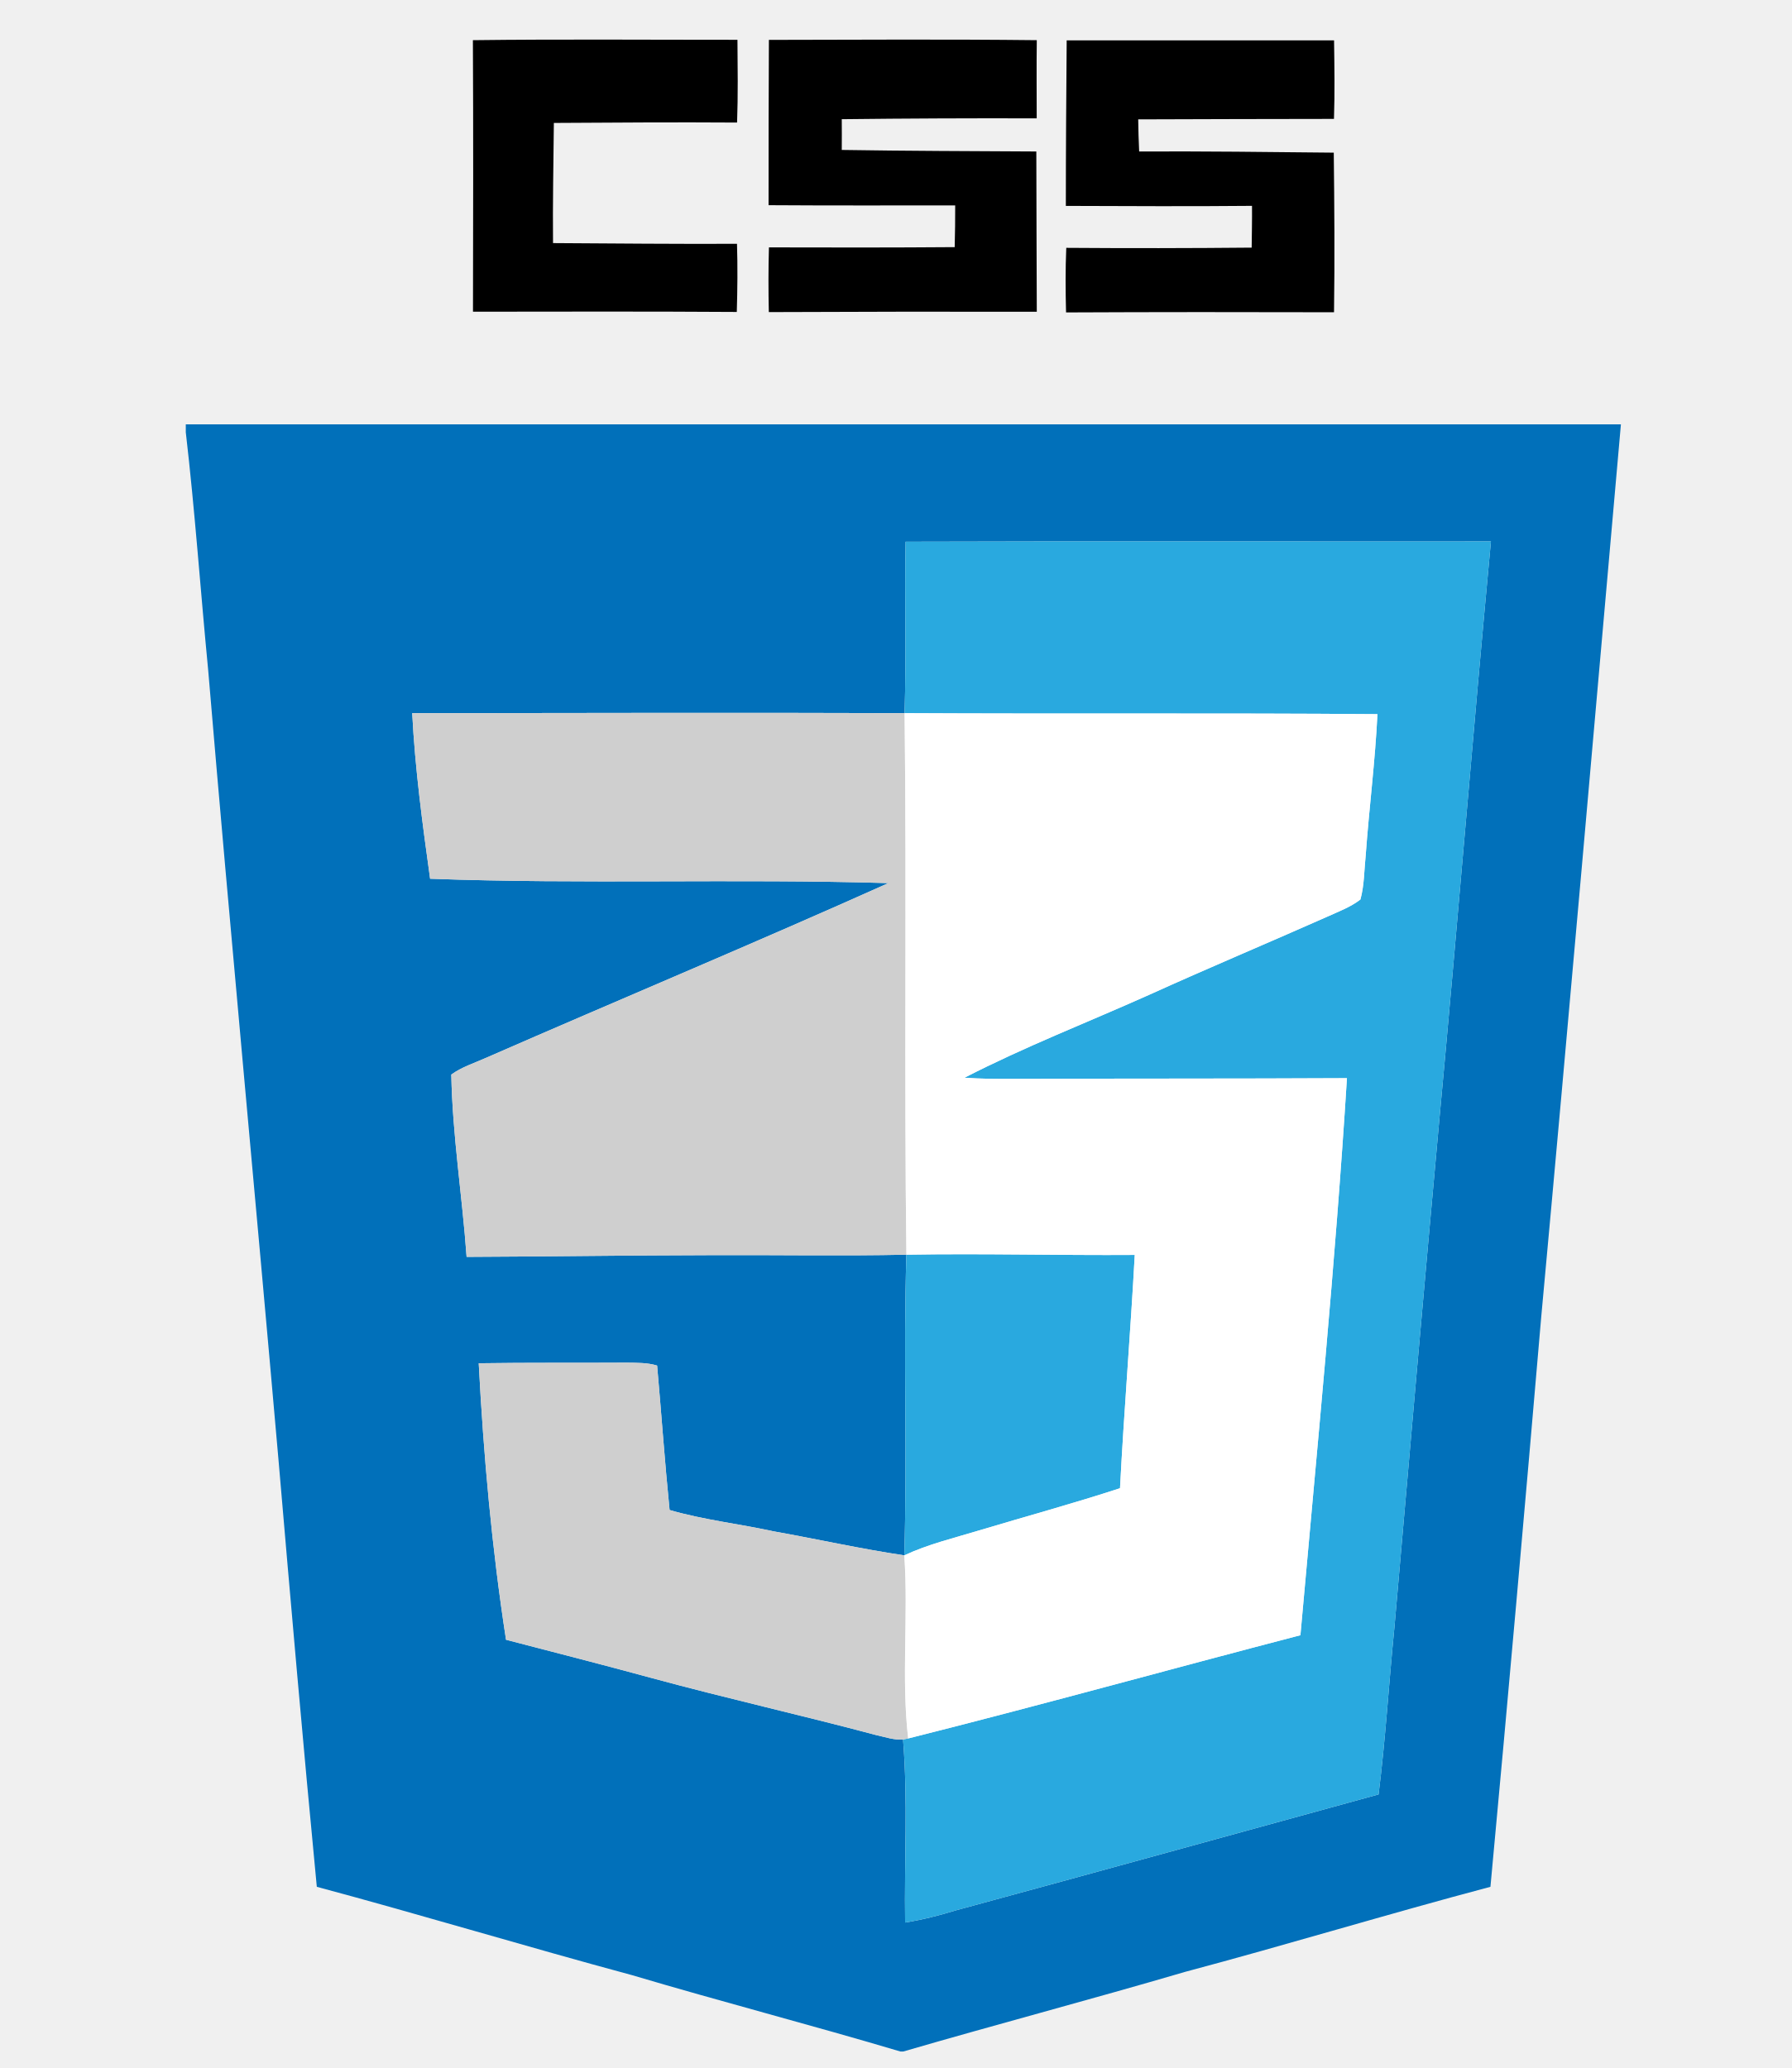
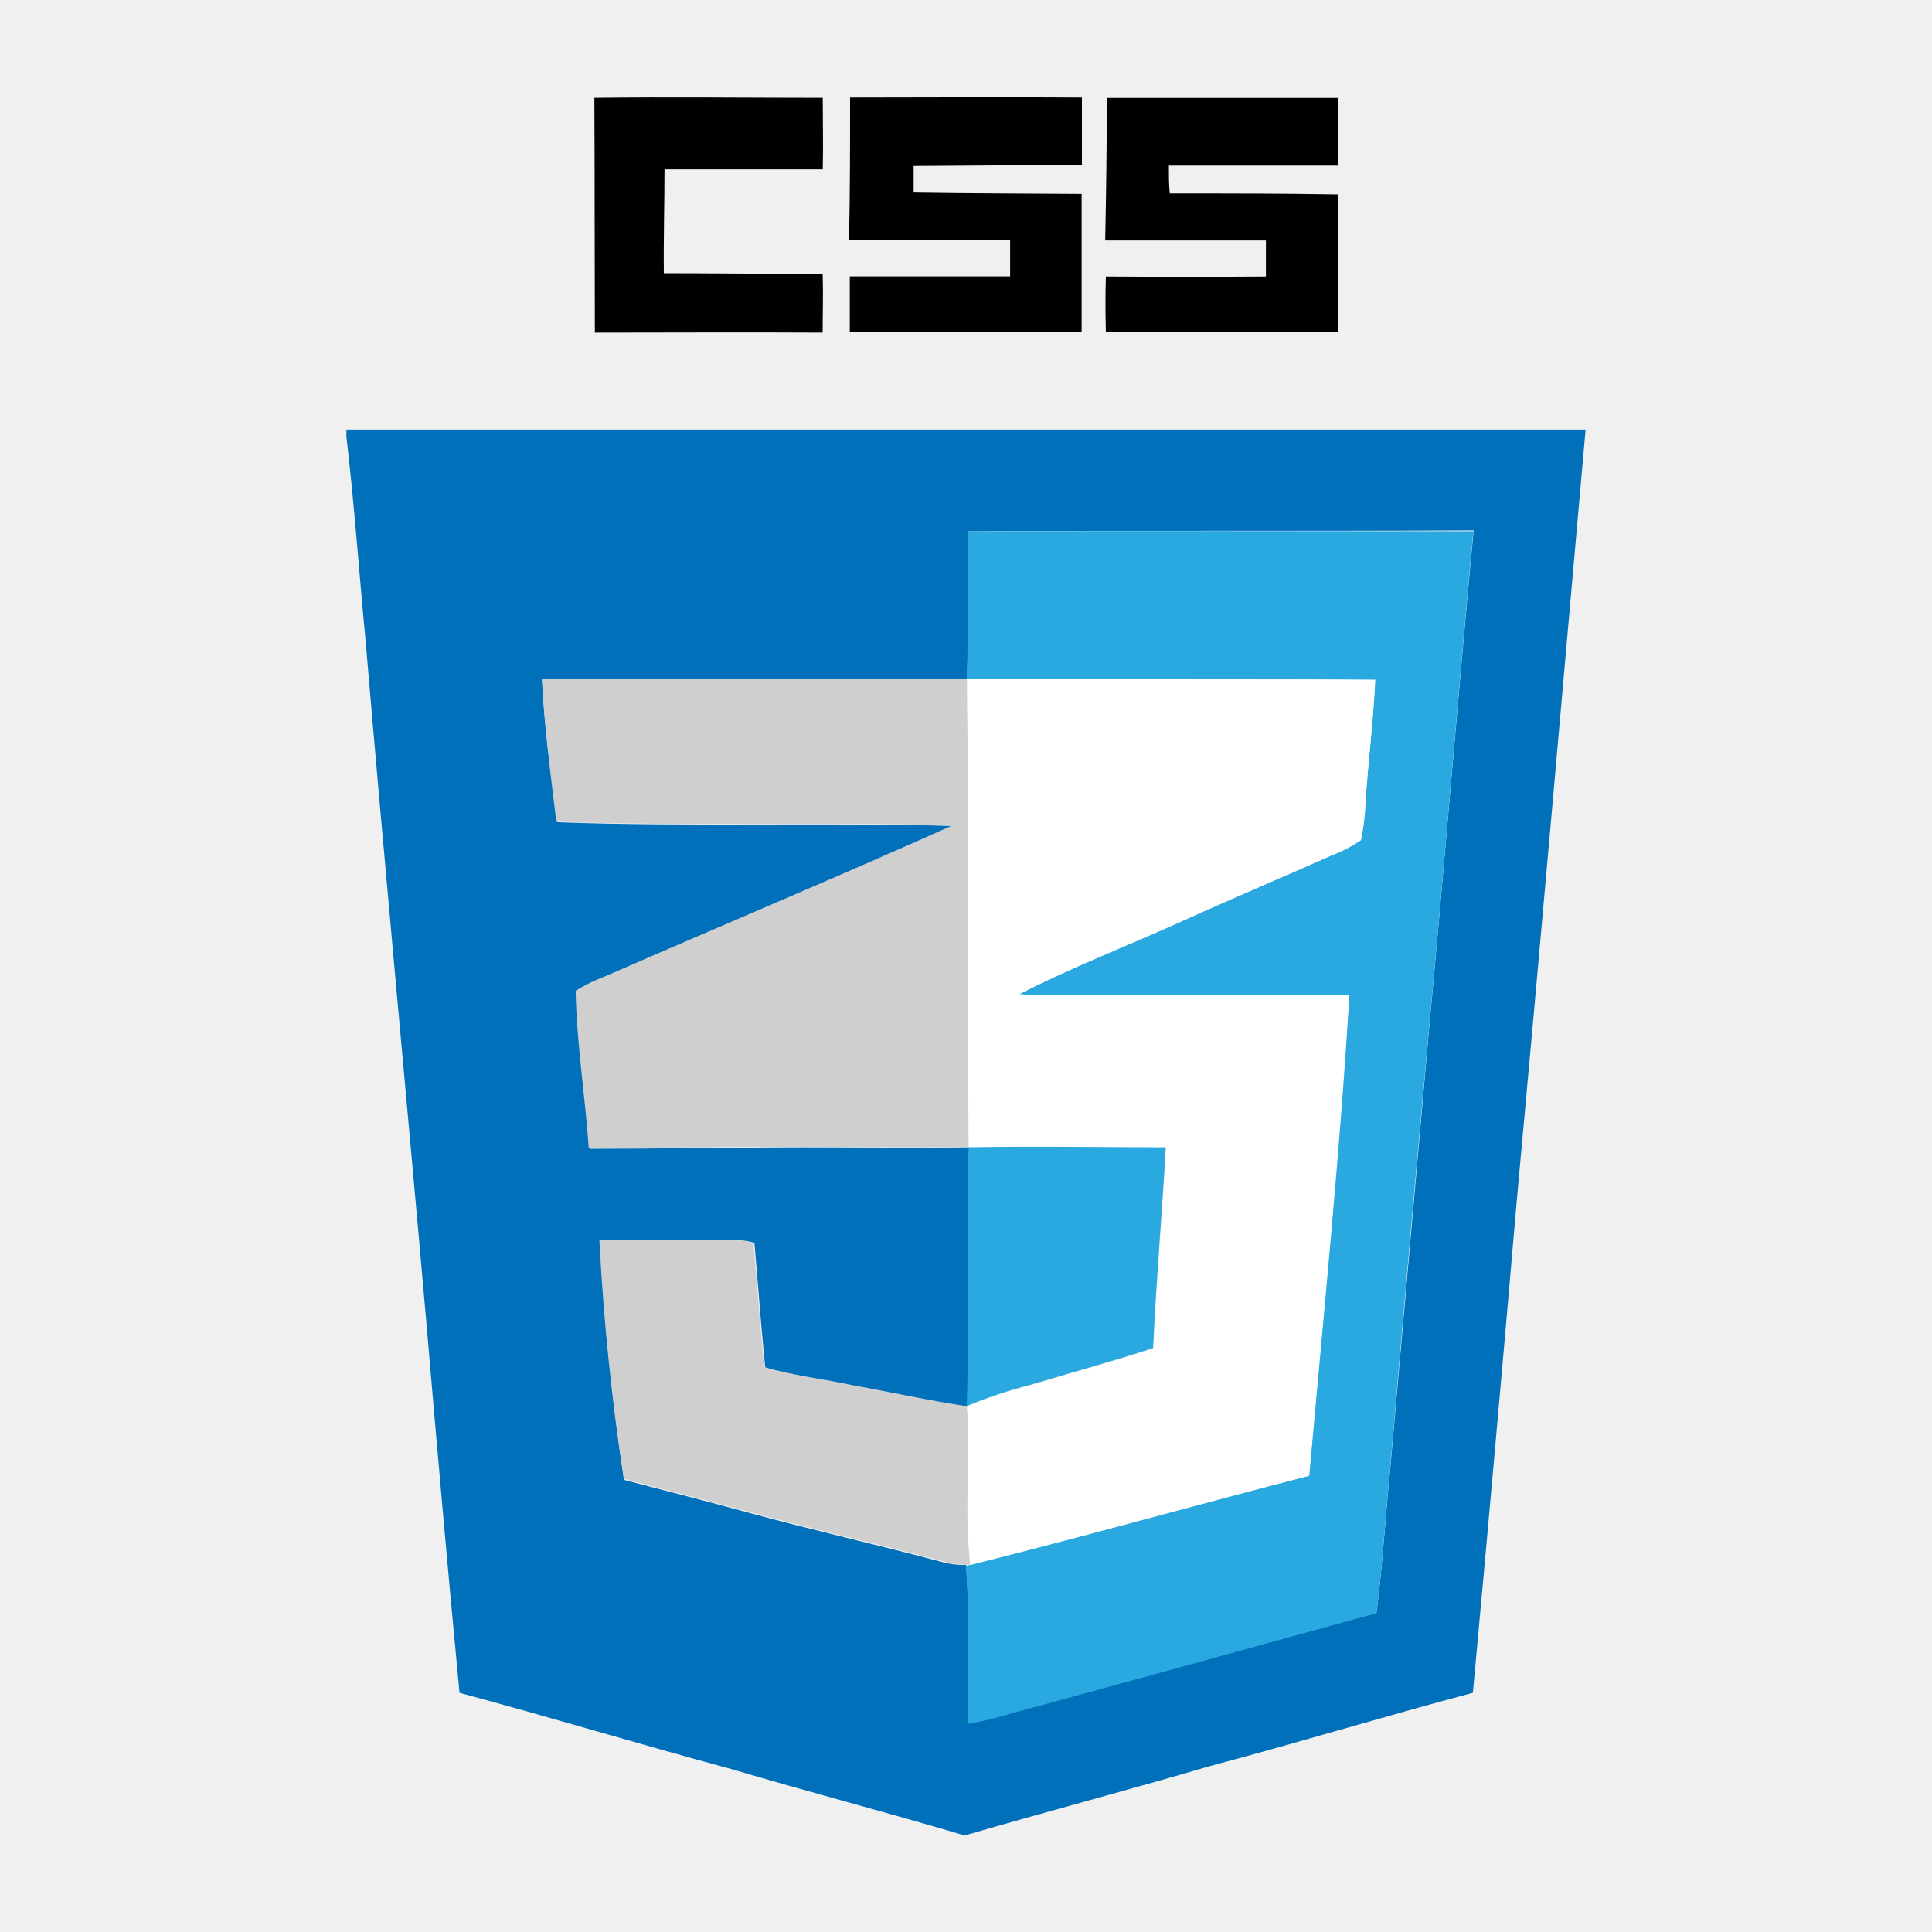
- <svg xmlns="http://www.w3.org/2000/svg" version="1.1" id="レイヤー_1" x="0px" y="0px" width="308.594px" height="356.25px" viewBox="0 0 308.594 356.25" enable-background="new 0 0 308.594 356.25" xml:space="preserve">
-   <g>
-     <g id="_x23_000000ff">
-       <path d="M81.452,6.921c15.189-0.188,30.378-0.058,45.568-0.065c0.036,4.752,0.108,9.504-0.065,14.256    c-10.524-0.072-21.041,0-31.558,0.065c-0.072,6.9-0.21,13.8-0.144,20.701c10.559,0.065,21.127,0.167,31.688,0.123    c0.123,3.906,0.08,7.826-0.036,11.739c-15.146-0.102-30.292-0.058-45.438-0.043C81.502,38.102,81.531,22.516,81.452,6.921z" />
-       <path d="M132.437,6.871c15.378-0.029,30.755-0.124,46.14,0.05c-0.059,4.492-0.015,8.977-0.015,13.468    c-11.19-0.036-22.387,0.015-33.576,0.145c0.015,1.765,0.015,3.53,0,5.295c11.175,0.181,22.343,0.203,33.511,0.268    c0.043,9.208,0.021,18.408,0.08,27.608c-15.385-0.029-30.77-0.015-46.154,0.058c-0.08-3.718-0.087-7.429,0.021-11.146    c10.662,0.029,21.331,0.043,31.992-0.043c0.065-2.394,0.094-4.795,0.087-7.189c-10.712,0-21.432,0.036-32.144-0.036    C132.38,25.857,132.38,16.36,132.437,6.871z" />
-       <path d="M183.727,6.95c15.349,0,30.704,0,46.051,0c0.066,4.514,0.132,9.026-0.014,13.533c-11.239-0.007-22.479,0.058-33.719,0.08    c0.027,1.844,0.071,3.689,0.165,5.533c11.176-0.051,22.351,0.086,33.519,0.202c0.102,9.164,0.173,18.328,0.042,27.493    c-15.384-0.043-30.767-0.043-46.153,0.029c-0.094-3.703-0.121-7.42,0.037-11.124c10.639,0.08,21.286,0.065,31.934-0.037    c0.028-2.401,0.079-4.802,0.058-7.197c-10.684,0.102-21.374,0.044-32.064,0.008C183.581,25.965,183.654,16.454,183.727,6.95z" />
-     </g>
-     <g id="_x23_0170baff">
-       <path fill="#0170BA" d="M32,73.103c82.398-0.007,164.789-0.014,247.187,0c-4.534,51.246-8.996,102.492-13.721,153.724    c-2.806,32.743-5.699,65.486-8.752,98.209c-17.583,4.658-34.993,9.967-52.568,14.646c-16.145,4.739-32.419,9.027-48.57,13.729    h-0.478c-15.37-4.571-30.892-8.594-46.262-13.164c-18.14-4.89-36.122-10.343-54.269-15.211    c-2.365-24.527-4.499-49.069-6.604-73.609c-3.971-45.344-8.289-90.659-12.108-136.01c-1.324-13.648-2.271-27.34-3.855-40.96    V73.103 M155.981,93.319c-0.174,9.844,0.129,19.695-0.174,29.532C127.54,122.75,99.266,122.83,71,122.858    c0.484,9.555,1.765,19.045,3.081,28.52c26.299,0.976,52.634-0.036,78.934,0.752c-23.008,10.321-46.298,20.042-69.408,30.147    c-1.982,0.882-4.101,1.548-5.874,2.835c0.196,10.495,1.888,20.932,2.633,31.405c14.017-0.051,28.027-0.275,42.045-0.296    c11.233-0.059,22.473,0.166,33.706-0.08c-0.536,17.258,0.166,34.537-0.362,51.796c-7.559-1.122-15.023-2.807-22.553-4.146    c-5.938-1.293-12.021-1.966-17.873-3.666c-0.831-8.281-1.411-16.593-2.148-24.881c-1.693-0.521-3.486-0.471-5.237-0.499    c-8.492,0.051-16.991-0.029-25.489,0.101c0.832,15.936,2.264,31.848,4.701,47.63c8.375,2.185,16.766,4.324,25.127,6.603    c12.81,3.486,25.779,6.387,38.61,9.816c1.526,0.325,3.067,0.89,4.65,0.759c0.854,10.48,0.196,21.026,0.354,31.537    c2.959-0.479,5.867-1.209,8.723-2.092c24.289-6.597,48.548-13.314,72.823-19.978c1.207-9.547,1.771-19.159,2.727-28.729    c2.524-29.091,5.07-58.182,7.718-87.265c3.102-33.272,5.786-66.58,8.91-99.852C223.189,93.305,189.585,93.21,155.981,93.319z" />
-     </g>
-     <g id="_x23_29a9dfff">
-       <path fill="#29A9DF" d="M155.981,93.319c33.604-0.109,67.208-0.015,100.82-0.044c-3.124,33.272-5.809,66.58-8.91,99.852    c-2.647,29.083-5.193,58.174-7.718,87.265c-0.955,9.57-1.52,19.183-2.727,28.729c-24.274,6.663-48.534,13.381-72.823,19.978    c-2.856,0.883-5.764,1.613-8.723,2.092c-0.158-10.511,0.5-21.057-0.354-31.537c0.217-0.043,0.659-0.13,0.875-0.173    c22.589-5.672,45.025-11.913,67.564-17.787c2.85-31.97,6.011-63.924,8.013-95.96c-19.167,0.102-38.34,0.044-57.508,0.123    c-2.792,0.015-5.584,0-8.362-0.202c10.315-5.309,21.165-9.518,31.753-14.257c10.164-4.607,20.447-8.925,30.646-13.445    c1.967-0.904,4.064-1.656,5.794-3.001c0.68-2.496,0.644-5.107,0.912-7.66c0.585-8.101,1.627-16.159,2.018-24.267    c-27.146-0.217-54.291-0.029-81.444-0.173C156.11,113.014,155.807,103.163,155.981,93.319z" />
-       <path fill="#29A9DF" d="M156.118,216.143c13.106-0.225,26.22,0.131,39.333,0.042c-0.729,13.403-1.846,26.784-2.539,40.188    c-8.035,2.626-16.194,4.847-24.295,7.276c-4.318,1.316-8.753,2.358-12.86,4.29C156.284,250.68,155.583,233.4,156.118,216.143z" />
-     </g>
-     <g id="_x23_cfcfcfff">
-       <path fill="#CFCFCF" d="M71,122.858c28.266-0.029,56.54-0.108,84.807-0.007c0.368,31.102-0.094,62.204,0.311,93.291    c-11.233,0.246-22.473,0.021-33.706,0.08c-14.018,0.021-28.028,0.245-42.045,0.296c-0.746-10.474-2.438-20.91-2.633-31.405    c1.772-1.288,3.892-1.953,5.874-2.835c23.109-10.105,46.4-19.826,69.408-30.147c-26.299-0.788-52.634,0.224-78.934-0.752    C72.765,141.903,71.484,132.413,71,122.858z" />
-       <path fill="#CFCFCF" d="M82.458,234.847c8.498-0.13,16.997-0.05,25.489-0.101c1.75,0.028,3.544-0.021,5.237,0.499    c0.737,8.288,1.317,16.6,2.148,24.881c5.852,1.7,11.934,2.373,17.873,3.666c7.53,1.34,14.994,3.024,22.553,4.146    c0.723,10.501-0.542,21.076,0.665,31.543c-0.216,0.043-0.658,0.13-0.875,0.173c-1.583,0.131-3.124-0.434-4.65-0.759    c-12.831-3.43-25.8-6.33-38.61-9.816c-8.361-2.278-16.752-4.418-25.127-6.603C84.721,266.694,83.29,250.782,82.458,234.847z" />
-     </g>
-     <g id="_x23_ffffffff">
-       <path fill="#FFFFFF" d="M155.807,122.852c27.153,0.145,54.298-0.043,81.444,0.173c-0.391,8.108-1.433,16.166-2.018,24.267    c-0.269,2.553-0.232,5.165-0.912,7.66c-1.729,1.346-3.827,2.097-5.794,3.001c-10.199,4.52-20.482,8.838-30.646,13.445    c-10.588,4.739-21.438,8.948-31.753,14.257c2.778,0.202,5.571,0.217,8.362,0.202c19.168-0.079,38.341-0.021,57.508-0.123    c-2.002,32.036-5.163,63.99-8.013,95.96c-22.539,5.874-44.975,12.115-67.564,17.787c-1.208-10.467,0.058-21.042-0.665-31.543    c4.107-1.932,8.542-2.974,12.86-4.29c8.102-2.43,16.26-4.65,24.295-7.276c0.693-13.403,1.81-26.784,2.539-40.188    c-13.113,0.089-26.227-0.267-39.333-0.042C155.713,185.055,156.175,153.953,155.807,122.852z" />
-     </g>
+ <svg xmlns="http://www.w3.org/2000/svg" id="レイヤー_1" data-name="レイヤー 1" viewBox="0 0 200 200">
+   <defs>
+     <style>.cls-1{fill:#0170ba;}.cls-2{fill:#29a9df;}.cls-3{fill:#cfcfcf;}.cls-4{fill:#fff;}</style>
+   </defs>
+   <g id="_000000ff" data-name="#000000ff">
+     <path d="M61.53,10.13c7.88-.1,15.76,0,23.64,0,0,2.47.06,4.93,0,7.4-5.46,0-10.92,0-16.38,0,0,3.58-.11,7.16-.07,10.75,5.48,0,11,.08,16.44.06.07,2,0,4.06,0,6.09-7.86-.05-15.72,0-23.58,0C61.55,26.31,61.57,18.22,61.53,10.13Z" />
+     <path d="M88,10.1c8,0,16-.06,24,0,0,2.33,0,4.65,0,7q-8.72,0-17.42.08v2.75c5.79.09,11.59.1,17.39.14,0,4.77,0,9.55,0,14.32q-12,0-24,0c0-1.93,0-3.85,0-5.78,5.53,0,11.07,0,16.6,0,0-1.25,0-2.49,0-3.73-5.55,0-11.12,0-16.68,0C88,20,88,15,88,10.1Z" />
+     <path d="M114.6,10.14h23.9c0,2.34.06,4.68,0,7-5.83,0-11.67,0-17.5,0,0,1,0,1.92.09,2.88,5.8,0,11.6,0,17.39.1.05,4.76.09,9.51,0,14.27q-12,0-24,0c-.05-1.92-.06-3.85,0-5.77q8.28.06,16.57,0c0-1.25,0-2.49,0-3.73-5.54,0-11.09,0-16.64,0C114.52,20,114.56,15.07,114.6,10.14Z" />
+   </g>
+   <g id="_0170baff" data-name="#0170baff">
+     <path class="cls-1" d="M35.86,44.47H164.14c-2.36,26.59-4.67,53.18-7.12,79.77q-2.19,25.49-4.55,51c-9.12,2.42-18.15,5.18-27.27,7.6-8.38,2.46-16.83,4.69-25.21,7.13h-.25c-8-2.37-16-4.46-24-6.83-9.42-2.54-18.75-5.37-28.17-7.9-1.22-12.72-2.33-25.46-3.42-38.19-2.06-23.53-4.3-47-6.29-70.58-.68-7.09-1.17-14.19-2-21.26v-.7M100.2,55c-.09,5.11.07,10.22-.09,15.32-14.67,0-29.34,0-44,0,.25,5,.92,9.88,1.6,14.8,13.65.5,27.31,0,41,.39-11.94,5.35-24,10.4-36,15.64a17,17,0,0,0-3,1.47c.1,5.45,1,10.87,1.36,16.3,7.28,0,14.55-.14,21.82-.15,5.83,0,11.66.08,17.49,0-.28,9,.09,17.93-.19,26.88-3.92-.58-7.79-1.45-11.7-2.15-3.08-.67-6.24-1-9.27-1.9-.44-4.3-.74-8.61-1.12-12.91a9.56,9.56,0,0,0-2.72-.26c-4.4,0-8.81,0-13.22.05a243.91,243.91,0,0,0,2.44,24.72c4.34,1.13,8.7,2.24,13,3.42,6.64,1.81,13.37,3.32,20,5.1A8.26,8.26,0,0,0,100,162c.45,5.44.11,10.91.19,16.37a33.42,33.42,0,0,0,4.52-1.09c12.61-3.42,25.2-6.91,37.79-10.37.63-4.95.92-9.94,1.42-14.9q2-22.65,4-45.29c1.61-17.26,3-34.55,4.63-51.81C135.08,55,117.64,54.9,100.2,55Z" />
+   </g>
+   <g id="_29a9dfff" data-name="#29a9dfff">
+     <path class="cls-2" d="M100.2,55c17.44-.06,34.88,0,52.32,0-1.62,17.26-3,34.55-4.62,51.81q-2.07,22.63-4,45.29c-.5,5-.79,10-1.41,14.9-12.6,3.46-25.19,6.95-37.79,10.37a33.93,33.93,0,0,1-4.53,1.09c-.08-5.46.26-10.93-.18-16.37l.45-.09c11.72-2.94,23.36-6.18,35.06-9.23,1.48-16.59,3.12-33.17,4.16-49.79-10,0-19.9,0-29.84.06-1.45,0-2.9,0-4.34-.11,5.35-2.75,11-4.93,16.47-7.39,5.28-2.39,10.61-4.63,15.91-7a14.48,14.48,0,0,0,3-1.56,24.05,24.05,0,0,0,.48-4c.3-4.21.84-8.39,1-12.6-14.08-.11-28.17,0-42.26-.09C100.27,65.18,100.11,60.07,100.2,55Z" />
+     <path class="cls-2" d="M100.27,118.7c6.8-.12,13.61.06,20.41,0-.38,7-1,13.9-1.31,20.85-4.17,1.36-8.41,2.52-12.61,3.78a49.34,49.34,0,0,0-6.68,2.22C100.36,136.62,100,127.65,100.27,118.7Z" />
+   </g>
+   <g id="_cfcfcfff" data-name="#cfcfcfff">
+     <path class="cls-3" d="M56.1,70.29c14.67,0,29.34-.06,44,0,.19,16.14,0,32.28.16,48.42-5.83.12-11.66,0-17.49,0-7.27,0-14.54.12-21.82.15-.38-5.43-1.26-10.85-1.36-16.3a17,17,0,0,1,3-1.47c12-5.24,24.08-10.29,36-15.64-13.64-.41-27.31.11-41-.39C57,80.17,56.35,75.25,56.1,70.29Z" />
+     <path class="cls-3" d="M62.05,128.4c4.41-.07,8.82,0,13.23-.05a9.52,9.52,0,0,1,2.71.26c.39,4.3.69,8.61,1.12,12.91,3,.88,6.19,1.23,9.27,1.9,3.91.7,7.78,1.57,11.71,2.15.37,5.45-.29,10.94.34,16.37L100,162a8.33,8.33,0,0,1-2.42-.39c-6.65-1.78-13.38-3.29-20-5.1-4.34-1.18-8.7-2.29-13-3.42A243.91,243.91,0,0,1,62.05,128.4Z" />
+   </g>
+   <g id="_ffffffff" data-name="#ffffffff">
+     <path class="cls-4" d="M100.11,70.28c14.09.08,28.18,0,42.26.09-.2,4.21-.74,8.39-1,12.6a24.05,24.05,0,0,1-.48,4,14.48,14.48,0,0,1-3,1.56c-5.3,2.35-10.63,4.59-15.91,7-5.49,2.46-11.12,4.64-16.47,7.39,1.44.11,2.89.12,4.34.11,9.94,0,19.89,0,29.84-.06-1,16.62-2.68,33.2-4.16,49.79-11.7,3-23.34,6.29-35.06,9.23-.63-5.43,0-10.92-.35-16.37a49.34,49.34,0,0,1,6.68-2.22c4.2-1.26,8.44-2.42,12.6-3.78.36-6.95.94-13.9,1.32-20.85-6.8,0-13.61-.14-20.41,0C100.06,102.56,100.3,86.42,100.11,70.28Z" />
  </g>
</svg>
